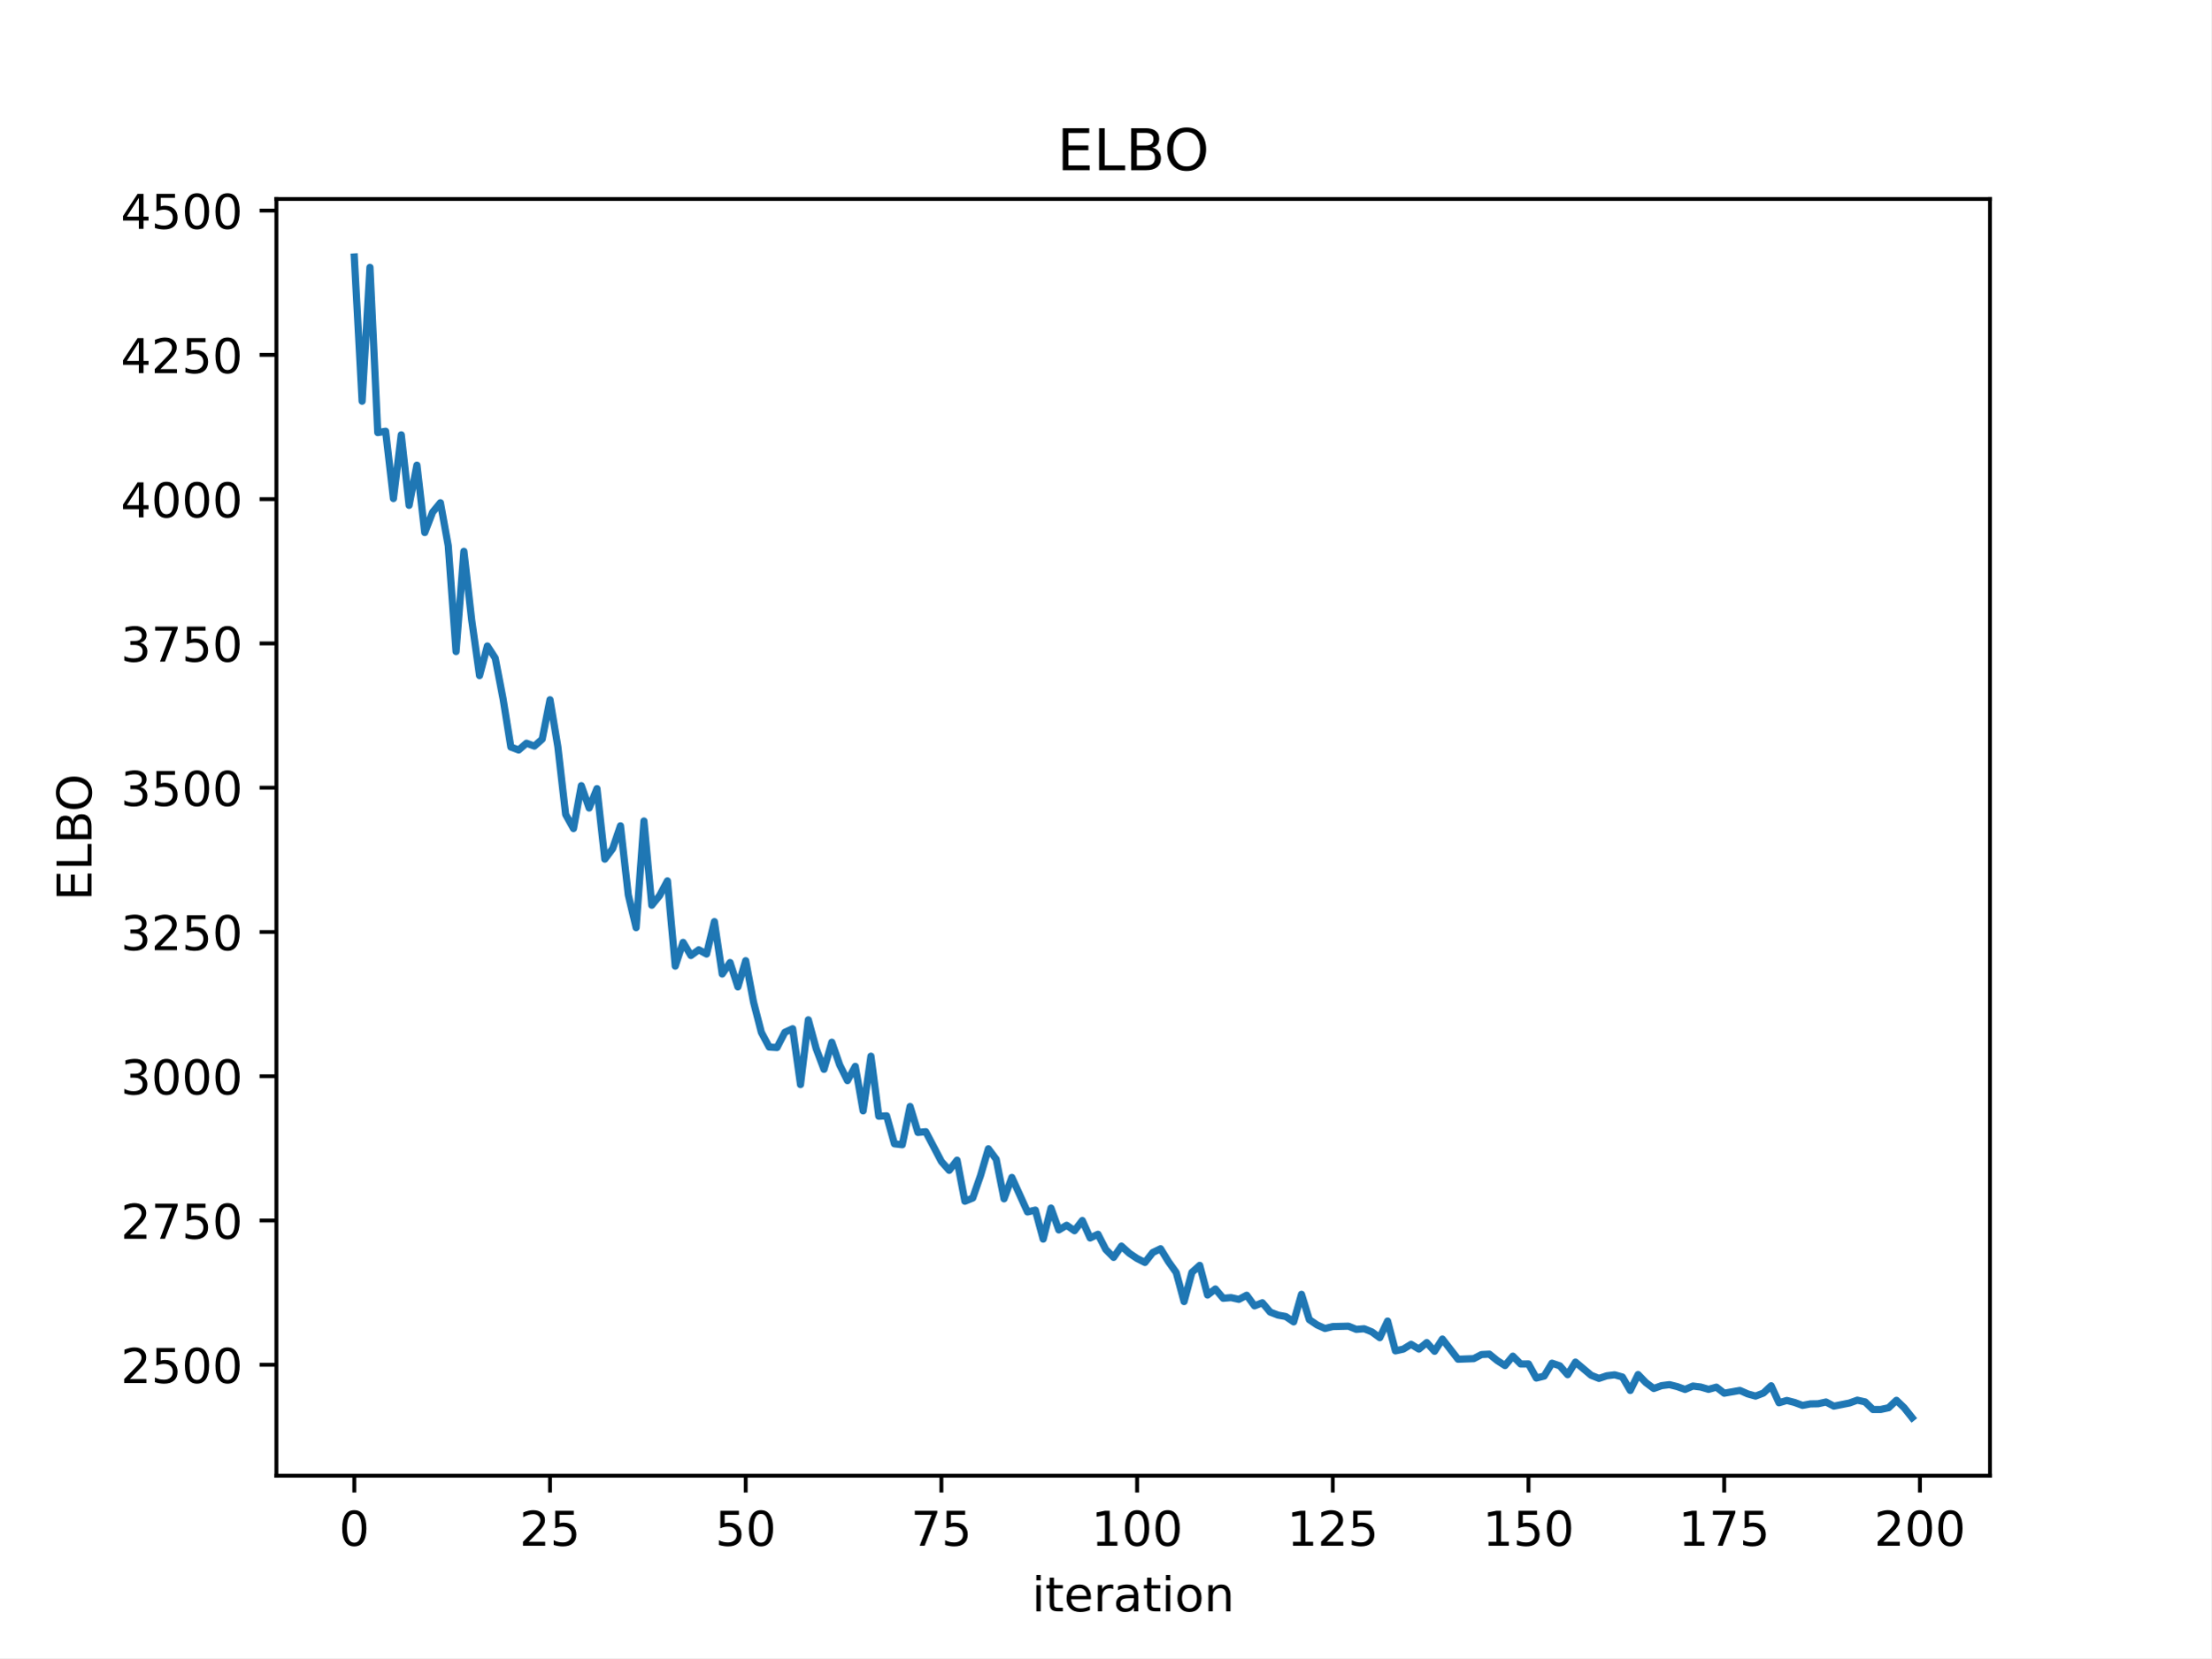
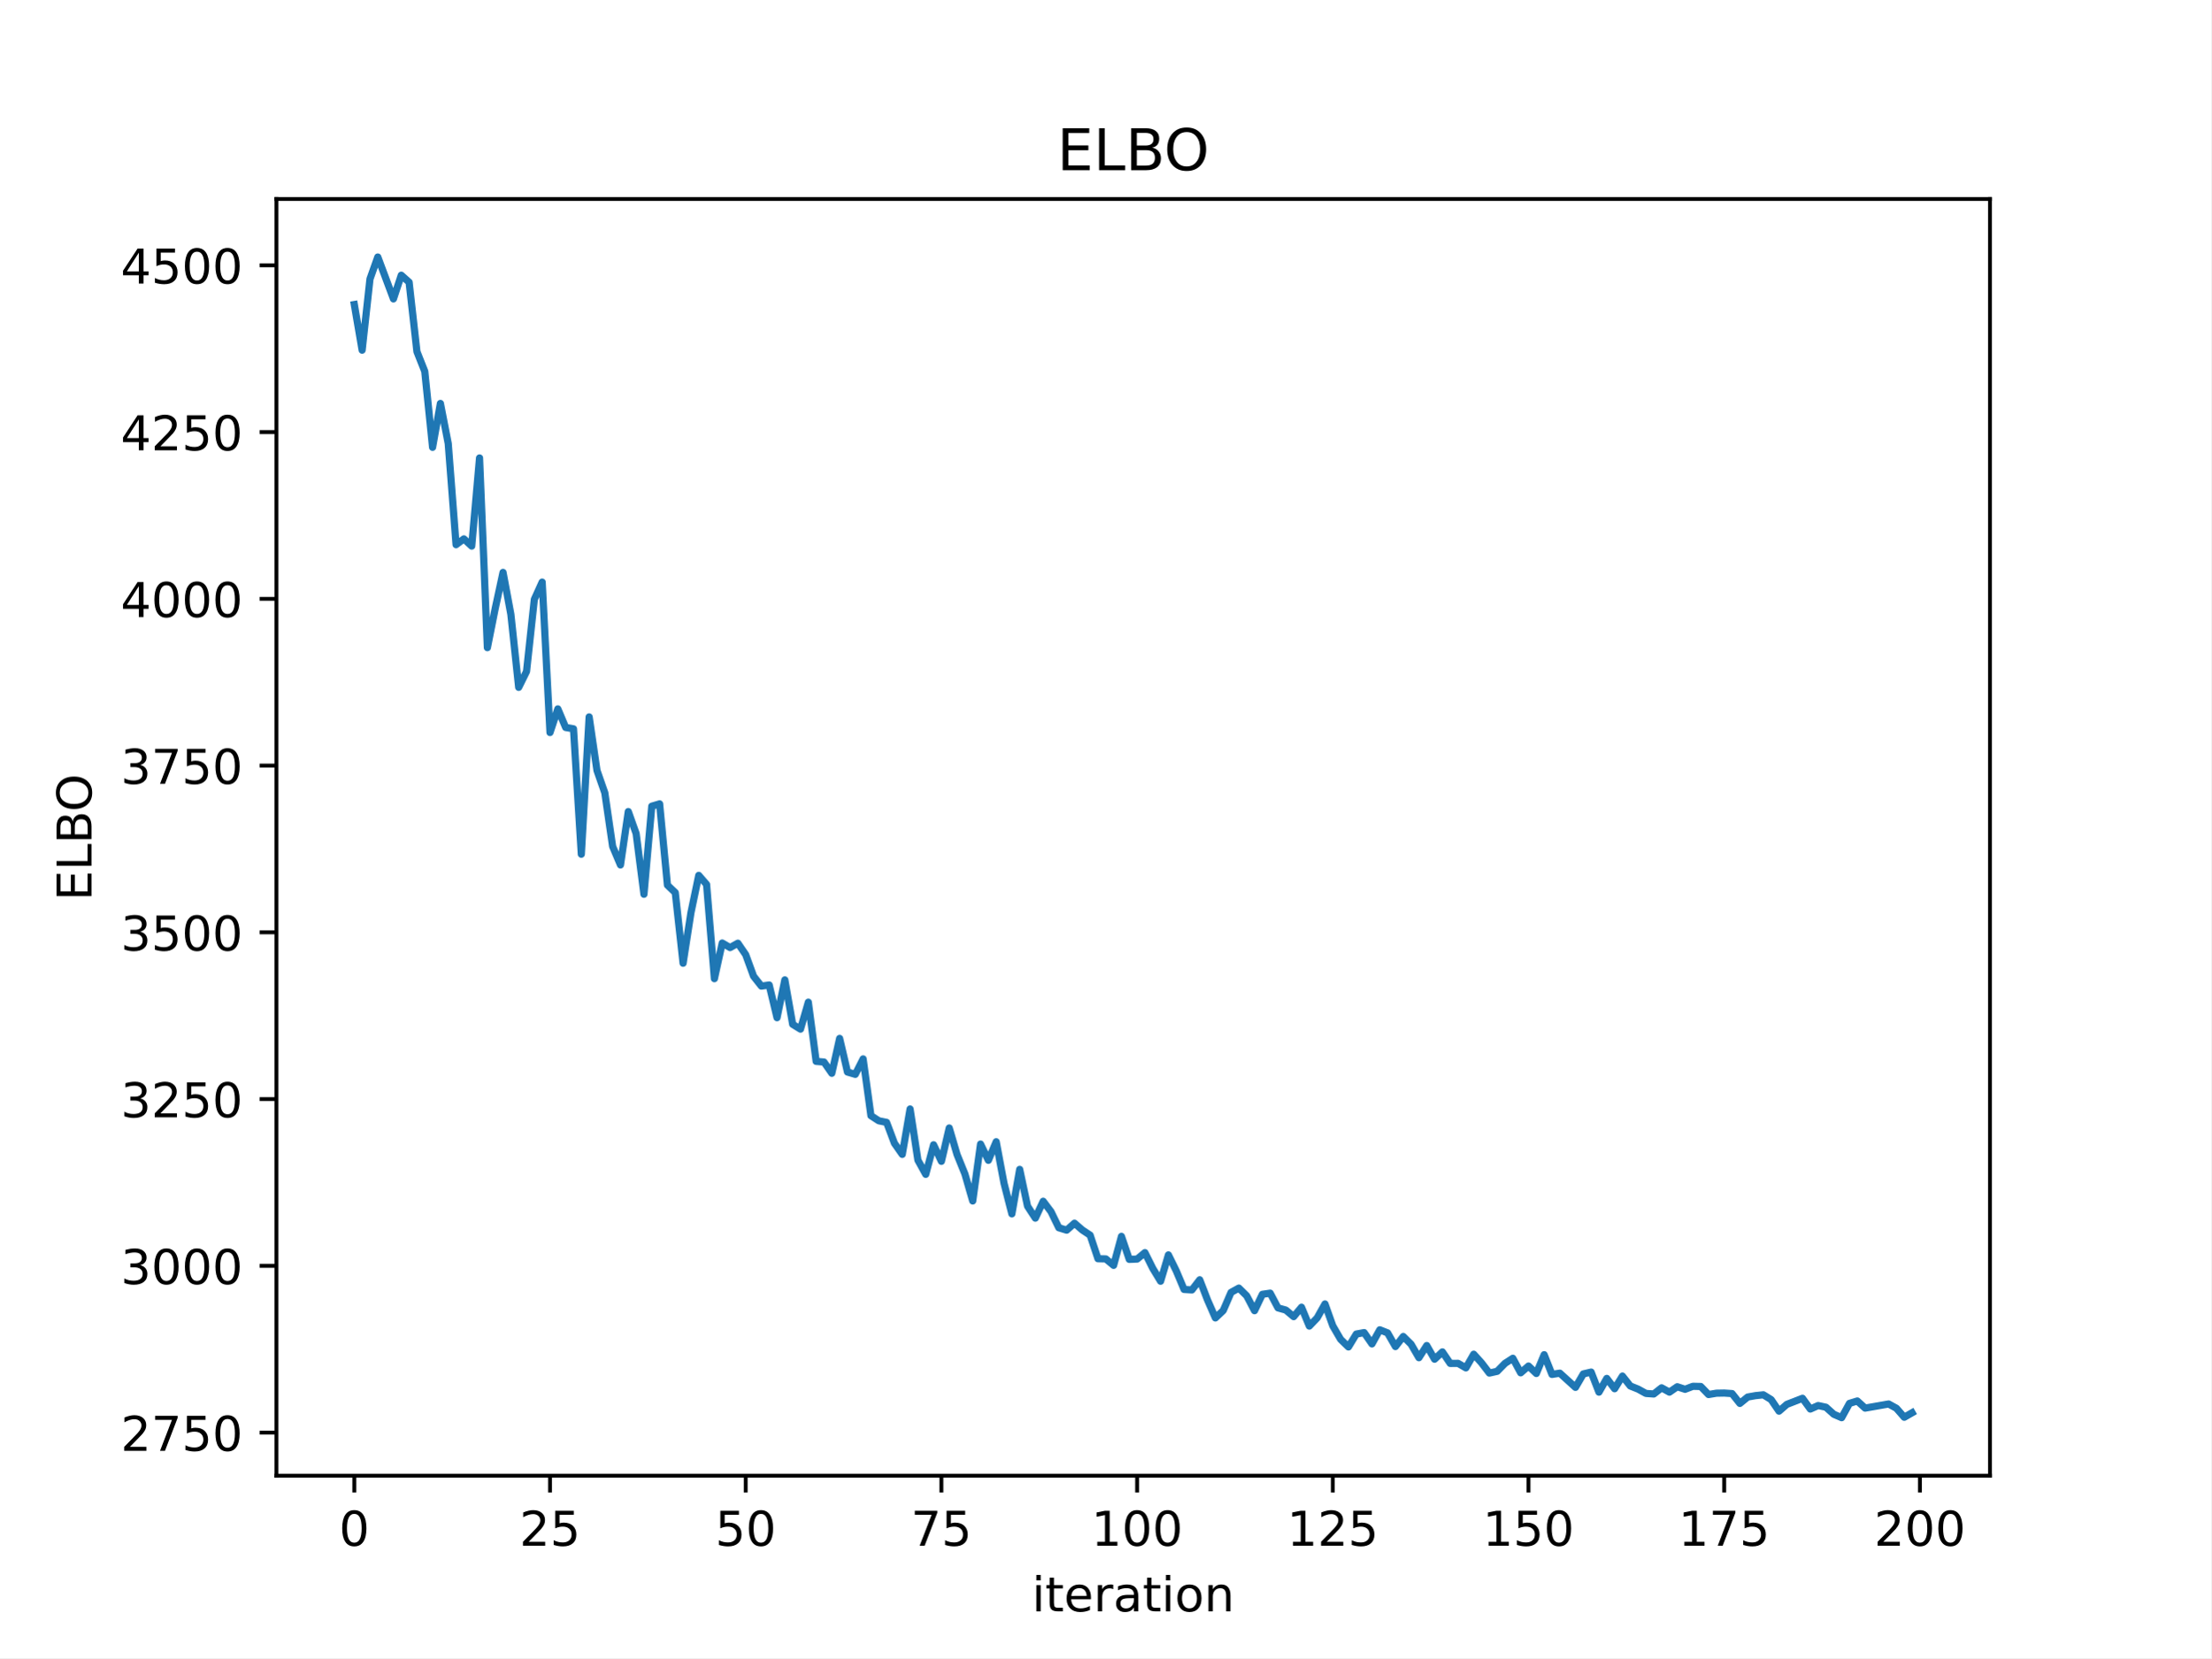
<svg xmlns="http://www.w3.org/2000/svg" xmlns:xlink="http://www.w3.org/1999/xlink" width="460.8pt" height="345.6pt" viewBox="0 0 460.8 345.6" version="1.1">
  <defs>
    <style type="text/css">*{stroke-linejoin: round; stroke-linecap: butt}</style>
  </defs>
  <g id="figure_1">
    <g id="patch_1">
      <path d="M 0 345.6  L 460.8 345.6  L 460.8 0  L 0 0  z " style="fill: #ffffff" />
    </g>
    <g id="axes_1">
      <g id="patch_2">
        <path d="M 57.6 307.584  L 414.72 307.584  L 414.72 41.472  L 57.6 41.472  z " style="fill: #ffffff" />
      </g>
      <g id="matplotlib.axis_1">
        <g id="xtick_1">
          <g id="line2d_1">
            <defs>
-               <path id="m149291e9aa" d="M 0 0  L 0 3.5  " style="stroke: #000000; stroke-width: 0.8" />
+               <path id="mdac6c16ebd" d="M 0 0  L 0 3.5  " style="stroke: #000000; stroke-width: 0.8" />
            </defs>
            <g>
-               <use xlink:href="#m149291e9aa" x="73.833" y="307.584" style="stroke: #000000; stroke-width: 0.8" />
+               <use xlink:href="#mdac6c16ebd" x="73.833" y="307.584" style="stroke: #000000; stroke-width: 0.8" />
            </g>
          </g>
          <g id="text_1">
            <g transform="translate(70.65148 322.1824) scale(0.1 -0.1)">
              <defs>
                <path id="DejaVuSans-30" d="M 2034 4250  Q 1547 4250 1301 3770  Q 1056 3291 1056 2328  Q 1056 1369 1301 889  Q 1547 409 2034 409  Q 2525 409 2770 889  Q 3016 1369 3016 2328  Q 3016 3291 2770 3770  Q 2525 4250 2034 4250  z M 2034 4750  Q 2819 4750 3233 4129  Q 3647 3509 3647 2328  Q 3647 1150 3233 529  Q 2819 -91 2034 -91  Q 1250 -91 836 529  Q 422 1150 422 2328  Q 422 3509 836 4129  Q 1250 4750 2034 4750  z " transform="scale(0.015625)" />
              </defs>
              <use xlink:href="#DejaVuSans-30" />
            </g>
          </g>
        </g>
        <g id="xtick_2">
          <g id="line2d_2">
            <g>
-               <use xlink:href="#m149291e9aa" x="114.618" y="307.584" style="stroke: #000000; stroke-width: 0.8" />
+               <use xlink:href="#mdac6c16ebd" x="114.618" y="307.584" style="stroke: #000000; stroke-width: 0.8" />
            </g>
          </g>
          <g id="text_2">
            <g transform="translate(108.256 322.1824) scale(0.1 -0.1)">
              <defs>
                <path id="DejaVuSans-32" d="M 1228 531  L 3431 531  L 3431 0  L 469 0  L 469 531  Q 828 903 1448 1529  Q 2069 2156 2228 2338  Q 2531 2678 2651 2914  Q 2772 3150 2772 3378  Q 2772 3750 2511 3984  Q 2250 4219 1831 4219  Q 1534 4219 1204 4116  Q 875 4013 500 3803  L 500 4441  Q 881 4594 1212 4672  Q 1544 4750 1819 4750  Q 2544 4750 2975 4387  Q 3406 4025 3406 3419  Q 3406 3131 3298 2873  Q 3191 2616 2906 2266  Q 2828 2175 2409 1742  Q 1991 1309 1228 531  z " transform="scale(0.015625)" />
                <path id="DejaVuSans-35" d="M 691 4666  L 3169 4666  L 3169 4134  L 1269 4134  L 1269 2991  Q 1406 3038 1543 3061  Q 1681 3084 1819 3084  Q 2600 3084 3056 2656  Q 3513 2228 3513 1497  Q 3513 744 3044 326  Q 2575 -91 1722 -91  Q 1428 -91 1123 -41  Q 819 9 494 109  L 494 744  Q 775 591 1075 516  Q 1375 441 1709 441  Q 2250 441 2565 725  Q 2881 1009 2881 1497  Q 2881 1984 2565 2268  Q 2250 2553 1709 2553  Q 1456 2553 1204 2497  Q 953 2441 691 2322  L 691 4666  z " transform="scale(0.015625)" />
              </defs>
              <use xlink:href="#DejaVuSans-32" />
              <use xlink:href="#DejaVuSans-35" transform="translate(63.62305 0)" />
            </g>
          </g>
        </g>
        <g id="xtick_3">
          <g id="line2d_3">
            <g>
-               <use xlink:href="#m149291e9aa" x="155.404" y="307.584" style="stroke: #000000; stroke-width: 0.8" />
+               <use xlink:href="#mdac6c16ebd" x="155.404" y="307.584" style="stroke: #000000; stroke-width: 0.8" />
            </g>
          </g>
          <g id="text_3">
            <g transform="translate(149.0417 322.1824) scale(0.1 -0.1)">
              <use xlink:href="#DejaVuSans-35" />
              <use xlink:href="#DejaVuSans-30" transform="translate(63.62305 0)" />
            </g>
          </g>
        </g>
        <g id="xtick_4">
          <g id="line2d_4">
            <g>
-               <use xlink:href="#m149291e9aa" x="196.19" y="307.584" style="stroke: #000000; stroke-width: 0.8" />
+               <use xlink:href="#mdac6c16ebd" x="196.19" y="307.584" style="stroke: #000000; stroke-width: 0.8" />
            </g>
          </g>
          <g id="text_4">
            <g transform="translate(189.8275 322.1824) scale(0.1 -0.1)">
              <defs>
                <path id="DejaVuSans-37" d="M 525 4666  L 3525 4666  L 3525 4397  L 1831 0  L 1172 0  L 2766 4134  L 525 4134  L 525 4666  z " transform="scale(0.015625)" />
              </defs>
              <use xlink:href="#DejaVuSans-37" />
              <use xlink:href="#DejaVuSans-35" transform="translate(63.62305 0)" />
            </g>
          </g>
        </g>
        <g id="xtick_5">
          <g id="line2d_5">
            <g>
-               <use xlink:href="#m149291e9aa" x="236.976" y="307.584" style="stroke: #000000; stroke-width: 0.8" />
+               <use xlink:href="#mdac6c16ebd" x="236.976" y="307.584" style="stroke: #000000; stroke-width: 0.8" />
            </g>
          </g>
          <g id="text_5">
            <g transform="translate(227.432 322.1824) scale(0.1 -0.1)">
              <defs>
                <path id="DejaVuSans-31" d="M 794 531  L 1825 531  L 1825 4091  L 703 3866  L 703 4441  L 1819 4666  L 2450 4666  L 2450 531  L 3481 531  L 3481 0  L 794 0  L 794 531  z " transform="scale(0.015625)" />
              </defs>
              <use xlink:href="#DejaVuSans-31" />
              <use xlink:href="#DejaVuSans-30" transform="translate(63.62305 0)" />
              <use xlink:href="#DejaVuSans-30" transform="translate(127.2461 0)" />
            </g>
          </g>
        </g>
        <g id="xtick_6">
          <g id="line2d_6">
            <g>
-               <use xlink:href="#m149291e9aa" x="277.761" y="307.584" style="stroke: #000000; stroke-width: 0.8" />
+               <use xlink:href="#mdac6c16ebd" x="277.761" y="307.584" style="stroke: #000000; stroke-width: 0.8" />
            </g>
          </g>
          <g id="text_6">
            <g transform="translate(268.2177 322.1824) scale(0.1 -0.1)">
              <use xlink:href="#DejaVuSans-31" />
              <use xlink:href="#DejaVuSans-32" transform="translate(63.62305 0)" />
              <use xlink:href="#DejaVuSans-35" transform="translate(127.2461 0)" />
            </g>
          </g>
        </g>
        <g id="xtick_7">
          <g id="line2d_7">
            <g>
-               <use xlink:href="#m149291e9aa" x="318.547" y="307.584" style="stroke: #000000; stroke-width: 0.8" />
+               <use xlink:href="#mdac6c16ebd" x="318.547" y="307.584" style="stroke: #000000; stroke-width: 0.8" />
            </g>
          </g>
          <g id="text_7">
            <g transform="translate(309.0035 322.1824) scale(0.1 -0.1)">
              <use xlink:href="#DejaVuSans-31" />
              <use xlink:href="#DejaVuSans-35" transform="translate(63.62305 0)" />
              <use xlink:href="#DejaVuSans-30" transform="translate(127.2461 0)" />
            </g>
          </g>
        </g>
        <g id="xtick_8">
          <g id="line2d_8">
            <g>
-               <use xlink:href="#m149291e9aa" x="359.333" y="307.584" style="stroke: #000000; stroke-width: 0.8" />
+               <use xlink:href="#mdac6c16ebd" x="359.333" y="307.584" style="stroke: #000000; stroke-width: 0.8" />
            </g>
          </g>
          <g id="text_8">
            <g transform="translate(349.7892 322.1824) scale(0.1 -0.1)">
              <use xlink:href="#DejaVuSans-31" />
              <use xlink:href="#DejaVuSans-37" transform="translate(63.62305 0)" />
              <use xlink:href="#DejaVuSans-35" transform="translate(127.2461 0)" />
            </g>
          </g>
        </g>
        <g id="xtick_9">
          <g id="line2d_9">
            <g>
-               <use xlink:href="#m149291e9aa" x="400.119" y="307.584" style="stroke: #000000; stroke-width: 0.8" />
+               <use xlink:href="#mdac6c16ebd" x="400.119" y="307.584" style="stroke: #000000; stroke-width: 0.8" />
            </g>
          </g>
          <g id="text_9">
            <g transform="translate(390.575 322.1824) scale(0.1 -0.1)">
              <use xlink:href="#DejaVuSans-32" />
              <use xlink:href="#DejaVuSans-30" transform="translate(63.62305 0)" />
              <use xlink:href="#DejaVuSans-30" transform="translate(127.2461 0)" />
            </g>
          </g>
        </g>
        <g id="text_10">
          <g transform="translate(215.0373 335.8606) scale(0.1 -0.1)">
            <defs>
              <path id="DejaVuSans-69" d="M 603 3500  L 1178 3500  L 1178 0  L 603 0  L 603 3500  z M 603 4863  L 1178 4863  L 1178 4134  L 603 4134  L 603 4863  z " transform="scale(0.015625)" />
              <path id="DejaVuSans-74" d="M 1172 4494  L 1172 3500  L 2356 3500  L 2356 3053  L 1172 3053  L 1172 1153  Q 1172 725 1289 603  Q 1406 481 1766 481  L 2356 481  L 2356 0  L 1766 0  Q 1100 0 847 248  Q 594 497 594 1153  L 594 3053  L 172 3053  L 172 3500  L 594 3500  L 594 4494  L 1172 4494  z " transform="scale(0.015625)" />
              <path id="DejaVuSans-65" d="M 3597 1894  L 3597 1613  L 953 1613  Q 991 1019 1311 708  Q 1631 397 2203 397  Q 2534 397 2845 478  Q 3156 559 3463 722  L 3463 178  Q 3153 47 2828 -22  Q 2503 -91 2169 -91  Q 1331 -91 842 396  Q 353 884 353 1716  Q 353 2575 817 3079  Q 1281 3584 2069 3584  Q 2775 3584 3186 3129  Q 3597 2675 3597 1894  z M 3022 2063  Q 3016 2534 2758 2815  Q 2500 3097 2075 3097  Q 1594 3097 1305 2825  Q 1016 2553 972 2059  L 3022 2063  z " transform="scale(0.015625)" />
              <path id="DejaVuSans-72" d="M 2631 2963  Q 2534 3019 2420 3045  Q 2306 3072 2169 3072  Q 1681 3072 1420 2755  Q 1159 2438 1159 1844  L 1159 0  L 581 0  L 581 3500  L 1159 3500  L 1159 2956  Q 1341 3275 1631 3429  Q 1922 3584 2338 3584  Q 2397 3584 2469 3576  Q 2541 3569 2628 3553  L 2631 2963  z " transform="scale(0.015625)" />
              <path id="DejaVuSans-61" d="M 2194 1759  Q 1497 1759 1228 1600  Q 959 1441 959 1056  Q 959 750 1161 570  Q 1363 391 1709 391  Q 2188 391 2477 730  Q 2766 1069 2766 1631  L 2766 1759  L 2194 1759  z M 3341 1997  L 3341 0  L 2766 0  L 2766 531  Q 2569 213 2275 61  Q 1981 -91 1556 -91  Q 1019 -91 701 211  Q 384 513 384 1019  Q 384 1609 779 1909  Q 1175 2209 1959 2209  L 2766 2209  L 2766 2266  Q 2766 2663 2505 2880  Q 2244 3097 1772 3097  Q 1472 3097 1187 3025  Q 903 2953 641 2809  L 641 3341  Q 956 3463 1253 3523  Q 1550 3584 1831 3584  Q 2591 3584 2966 3190  Q 3341 2797 3341 1997  z " transform="scale(0.015625)" />
              <path id="DejaVuSans-6f" d="M 1959 3097  Q 1497 3097 1228 2736  Q 959 2375 959 1747  Q 959 1119 1226 758  Q 1494 397 1959 397  Q 2419 397 2687 759  Q 2956 1122 2956 1747  Q 2956 2369 2687 2733  Q 2419 3097 1959 3097  z M 1959 3584  Q 2709 3584 3137 3096  Q 3566 2609 3566 1747  Q 3566 888 3137 398  Q 2709 -91 1959 -91  Q 1206 -91 779 398  Q 353 888 353 1747  Q 353 2609 779 3096  Q 1206 3584 1959 3584  z " transform="scale(0.015625)" />
              <path id="DejaVuSans-6e" d="M 3513 2113  L 3513 0  L 2938 0  L 2938 2094  Q 2938 2591 2744 2837  Q 2550 3084 2163 3084  Q 1697 3084 1428 2787  Q 1159 2491 1159 1978  L 1159 0  L 581 0  L 581 3500  L 1159 3500  L 1159 2956  Q 1366 3272 1645 3428  Q 1925 3584 2291 3584  Q 2894 3584 3203 3211  Q 3513 2838 3513 2113  z " transform="scale(0.015625)" />
            </defs>
            <use xlink:href="#DejaVuSans-69" />
            <use xlink:href="#DejaVuSans-74" transform="translate(27.7832 0)" />
            <use xlink:href="#DejaVuSans-65" transform="translate(66.99219 0)" />
            <use xlink:href="#DejaVuSans-72" transform="translate(128.5156 0)" />
            <use xlink:href="#DejaVuSans-61" transform="translate(169.6289 0)" />
            <use xlink:href="#DejaVuSans-74" transform="translate(230.9082 0)" />
            <use xlink:href="#DejaVuSans-69" transform="translate(270.1172 0)" />
            <use xlink:href="#DejaVuSans-6f" transform="translate(297.9004 0)" />
            <use xlink:href="#DejaVuSans-6e" transform="translate(359.082 0)" />
          </g>
        </g>
      </g>
      <g id="matplotlib.axis_2">
        <g id="ytick_1">
          <g id="line2d_10">
            <defs>
-               <path id="m10c2a43384" d="M 0 0  L -3.5 0  " style="stroke: #000000; stroke-width: 0.8" />
+               <path id="m3a94935a4a" d="M 0 0  L -3.5 0  " style="stroke: #000000; stroke-width: 0.8" />
            </defs>
            <g>
-               <use xlink:href="#m10c2a43384" x="57.6" y="284.465" style="stroke: #000000; stroke-width: 0.8" />
+               <use xlink:href="#m3a94935a4a" x="57.6" y="298.6" style="stroke: #000000; stroke-width: 0.8" />
            </g>
          </g>
          <g id="text_11">
-             <g transform="translate(25.15 288.2647) scale(0.1 -0.1)">
+             <g transform="translate(25.15 302.3995) scale(0.1 -0.1)">
              <use xlink:href="#DejaVuSans-32" />
-               <use xlink:href="#DejaVuSans-35" transform="translate(63.62305 0)" />
-               <use xlink:href="#DejaVuSans-30" transform="translate(127.2461 0)" />
+               <use xlink:href="#DejaVuSans-37" transform="translate(63.62305 0)" />
+               <use xlink:href="#DejaVuSans-35" transform="translate(127.2461 0)" />
              <use xlink:href="#DejaVuSans-30" transform="translate(190.8691 0)" />
            </g>
          </g>
        </g>
        <g id="ytick_2">
          <g id="line2d_11">
            <g>
-               <use xlink:href="#m10c2a43384" x="57.6" y="254.393" style="stroke: #000000; stroke-width: 0.8" />
+               <use xlink:href="#m3a94935a4a" x="57.6" y="263.843" style="stroke: #000000; stroke-width: 0.8" />
            </g>
          </g>
          <g id="text_12">
-             <g transform="translate(25.15 258.1927) scale(0.1 -0.1)">
-               <use xlink:href="#DejaVuSans-32" />
-               <use xlink:href="#DejaVuSans-37" transform="translate(63.62305 0)" />
-               <use xlink:href="#DejaVuSans-35" transform="translate(127.2461 0)" />
+             <g transform="translate(25.15 267.6418) scale(0.1 -0.1)">
+               <defs>
+                 <path id="DejaVuSans-33" d="M 2597 2516  Q 3050 2419 3304 2112  Q 3559 1806 3559 1356  Q 3559 666 3084 287  Q 2609 -91 1734 -91  Q 1441 -91 1130 -33  Q 819 25 488 141  L 488 750  Q 750 597 1062 519  Q 1375 441 1716 441  Q 2309 441 2620 675  Q 2931 909 2931 1356  Q 2931 1769 2642 2001  Q 2353 2234 1838 2234  L 1294 2234  L 1294 2753  L 1863 2753  Q 2328 2753 2575 2939  Q 2822 3125 2822 3475  Q 2822 3834 2567 4026  Q 2313 4219 1838 4219  Q 1578 4219 1281 4162  Q 984 4106 628 3988  L 628 4550  Q 988 4650 1302 4700  Q 1616 4750 1894 4750  Q 2613 4750 3031 4423  Q 3450 4097 3450 3541  Q 3450 3153 3228 2886  Q 3006 2619 2597 2516  z " transform="scale(0.015625)" />
+               </defs>
+               <use xlink:href="#DejaVuSans-33" />
+               <use xlink:href="#DejaVuSans-30" transform="translate(63.62305 0)" />
+               <use xlink:href="#DejaVuSans-30" transform="translate(127.2461 0)" />
              <use xlink:href="#DejaVuSans-30" transform="translate(190.8691 0)" />
            </g>
          </g>
        </g>
        <g id="ytick_3">
          <g id="line2d_12">
            <g>
-               <use xlink:href="#m10c2a43384" x="57.6" y="224.322" style="stroke: #000000; stroke-width: 0.8" />
+               <use xlink:href="#m3a94935a4a" x="57.6" y="229.085" style="stroke: #000000; stroke-width: 0.8" />
            </g>
          </g>
          <g id="text_13">
-             <g transform="translate(25.15 228.1207) scale(0.1 -0.1)">
-               <defs>
-                 <path id="DejaVuSans-33" d="M 2597 2516  Q 3050 2419 3304 2112  Q 3559 1806 3559 1356  Q 3559 666 3084 287  Q 2609 -91 1734 -91  Q 1441 -91 1130 -33  Q 819 25 488 141  L 488 750  Q 750 597 1062 519  Q 1375 441 1716 441  Q 2309 441 2620 675  Q 2931 909 2931 1356  Q 2931 1769 2642 2001  Q 2353 2234 1838 2234  L 1294 2234  L 1294 2753  L 1863 2753  Q 2328 2753 2575 2939  Q 2822 3125 2822 3475  Q 2822 3834 2567 4026  Q 2313 4219 1838 4219  Q 1578 4219 1281 4162  Q 984 4106 628 3988  L 628 4550  Q 988 4650 1302 4700  Q 1616 4750 1894 4750  Q 2613 4750 3031 4423  Q 3450 4097 3450 3541  Q 3450 3153 3228 2886  Q 3006 2619 2597 2516  z " transform="scale(0.015625)" />
-               </defs>
+             <g transform="translate(25.15 232.8841) scale(0.1 -0.1)">
              <use xlink:href="#DejaVuSans-33" />
-               <use xlink:href="#DejaVuSans-30" transform="translate(63.62305 0)" />
-               <use xlink:href="#DejaVuSans-30" transform="translate(127.2461 0)" />
+               <use xlink:href="#DejaVuSans-32" transform="translate(63.62305 0)" />
+               <use xlink:href="#DejaVuSans-35" transform="translate(127.2461 0)" />
              <use xlink:href="#DejaVuSans-30" transform="translate(190.8691 0)" />
            </g>
          </g>
        </g>
        <g id="ytick_4">
          <g id="line2d_13">
            <g>
-               <use xlink:href="#m10c2a43384" x="57.6" y="194.25" style="stroke: #000000; stroke-width: 0.8" />
+               <use xlink:href="#m3a94935a4a" x="57.6" y="194.327" style="stroke: #000000; stroke-width: 0.8" />
            </g>
          </g>
          <g id="text_14">
-             <g transform="translate(25.15 198.0488) scale(0.1 -0.1)">
+             <g transform="translate(25.15 198.1264) scale(0.1 -0.1)">
              <use xlink:href="#DejaVuSans-33" />
-               <use xlink:href="#DejaVuSans-32" transform="translate(63.62305 0)" />
-               <use xlink:href="#DejaVuSans-35" transform="translate(127.2461 0)" />
+               <use xlink:href="#DejaVuSans-35" transform="translate(63.62305 0)" />
+               <use xlink:href="#DejaVuSans-30" transform="translate(127.2461 0)" />
              <use xlink:href="#DejaVuSans-30" transform="translate(190.8691 0)" />
            </g>
          </g>
        </g>
        <g id="ytick_5">
          <g id="line2d_14">
            <g>
-               <use xlink:href="#m10c2a43384" x="57.6" y="164.178" style="stroke: #000000; stroke-width: 0.8" />
+               <use xlink:href="#m3a94935a4a" x="57.6" y="159.569" style="stroke: #000000; stroke-width: 0.8" />
            </g>
          </g>
          <g id="text_15">
-             <g transform="translate(25.15 167.9768) scale(0.1 -0.1)">
+             <g transform="translate(25.15 163.3687) scale(0.1 -0.1)">
              <use xlink:href="#DejaVuSans-33" />
-               <use xlink:href="#DejaVuSans-35" transform="translate(63.62305 0)" />
-               <use xlink:href="#DejaVuSans-30" transform="translate(127.2461 0)" />
+               <use xlink:href="#DejaVuSans-37" transform="translate(63.62305 0)" />
+               <use xlink:href="#DejaVuSans-35" transform="translate(127.2461 0)" />
              <use xlink:href="#DejaVuSans-30" transform="translate(190.8691 0)" />
            </g>
          </g>
        </g>
        <g id="ytick_6">
          <g id="line2d_15">
            <g>
-               <use xlink:href="#m10c2a43384" x="57.6" y="134.106" style="stroke: #000000; stroke-width: 0.8" />
+               <use xlink:href="#m3a94935a4a" x="57.6" y="124.812" style="stroke: #000000; stroke-width: 0.8" />
            </g>
          </g>
          <g id="text_16">
-             <g transform="translate(25.15 137.9048) scale(0.1 -0.1)">
-               <use xlink:href="#DejaVuSans-33" />
-               <use xlink:href="#DejaVuSans-37" transform="translate(63.62305 0)" />
-               <use xlink:href="#DejaVuSans-35" transform="translate(127.2461 0)" />
+             <g transform="translate(25.15 128.611) scale(0.1 -0.1)">
+               <defs>
+                 <path id="DejaVuSans-34" d="M 2419 4116  L 825 1625  L 2419 1625  L 2419 4116  z M 2253 4666  L 3047 4666  L 3047 1625  L 3713 1625  L 3713 1100  L 3047 1100  L 3047 0  L 2419 0  L 2419 1100  L 313 1100  L 313 1709  L 2253 4666  z " transform="scale(0.015625)" />
+               </defs>
+               <use xlink:href="#DejaVuSans-34" />
+               <use xlink:href="#DejaVuSans-30" transform="translate(63.62305 0)" />
+               <use xlink:href="#DejaVuSans-30" transform="translate(127.2461 0)" />
              <use xlink:href="#DejaVuSans-30" transform="translate(190.8691 0)" />
            </g>
          </g>
        </g>
        <g id="ytick_7">
          <g id="line2d_16">
            <g>
-               <use xlink:href="#m10c2a43384" x="57.6" y="104.034" style="stroke: #000000; stroke-width: 0.8" />
+               <use xlink:href="#m3a94935a4a" x="57.6" y="90.054" style="stroke: #000000; stroke-width: 0.8" />
            </g>
          </g>
          <g id="text_17">
-             <g transform="translate(25.15 107.8329) scale(0.1 -0.1)">
-               <defs>
-                 <path id="DejaVuSans-34" d="M 2419 4116  L 825 1625  L 2419 1625  L 2419 4116  z M 2253 4666  L 3047 4666  L 3047 1625  L 3713 1625  L 3713 1100  L 3047 1100  L 3047 0  L 2419 0  L 2419 1100  L 313 1100  L 313 1709  L 2253 4666  z " transform="scale(0.015625)" />
-               </defs>
+             <g transform="translate(25.15 93.8533) scale(0.1 -0.1)">
              <use xlink:href="#DejaVuSans-34" />
-               <use xlink:href="#DejaVuSans-30" transform="translate(63.62305 0)" />
-               <use xlink:href="#DejaVuSans-30" transform="translate(127.2461 0)" />
+               <use xlink:href="#DejaVuSans-32" transform="translate(63.62305 0)" />
+               <use xlink:href="#DejaVuSans-35" transform="translate(127.2461 0)" />
              <use xlink:href="#DejaVuSans-30" transform="translate(190.8691 0)" />
            </g>
          </g>
        </g>
        <g id="ytick_8">
          <g id="line2d_17">
            <g>
-               <use xlink:href="#m10c2a43384" x="57.6" y="73.962" style="stroke: #000000; stroke-width: 0.8" />
+               <use xlink:href="#m3a94935a4a" x="57.6" y="55.296" style="stroke: #000000; stroke-width: 0.8" />
            </g>
          </g>
          <g id="text_18">
-             <g transform="translate(25.15 77.76089) scale(0.1 -0.1)">
+             <g transform="translate(25.15 59.0956) scale(0.1 -0.1)">
              <use xlink:href="#DejaVuSans-34" />
-               <use xlink:href="#DejaVuSans-32" transform="translate(63.62305 0)" />
-               <use xlink:href="#DejaVuSans-35" transform="translate(127.2461 0)" />
-               <use xlink:href="#DejaVuSans-30" transform="translate(190.8691 0)" />
-             </g>
-           </g>
-         </g>
-         <g id="ytick_9">
-           <g id="line2d_18">
-             <g>
-               <use xlink:href="#m10c2a43384" x="57.6" y="43.89" style="stroke: #000000; stroke-width: 0.8" />
-             </g>
-           </g>
-           <g id="text_19">
-             <g transform="translate(25.15 47.68892) scale(0.1 -0.1)">
-               <use xlink:href="#DejaVuSans-34" />
-               <use xlink:href="#DejaVuSans-35" transform="translate(63.62305 0)" />
-               <use xlink:href="#DejaVuSans-30" transform="translate(127.2461 0)" />
-               <use xlink:href="#DejaVuSans-30" transform="translate(190.8691 0)" />
-             </g>
-           </g>
-         </g>
-         <g id="text_20">
+               <use xlink:href="#DejaVuSans-35" transform="translate(63.62305 0)" />
+               <use xlink:href="#DejaVuSans-30" transform="translate(127.2461 0)" />
+               <use xlink:href="#DejaVuSans-30" transform="translate(190.8691 0)" />
+             </g>
+           </g>
+         </g>
+         <g id="text_19">
          <g transform="translate(19.07031 187.7522) rotate(-90) scale(0.1 -0.1)">
            <defs>
              <path id="DejaVuSans-45" d="M 628 4666  L 3578 4666  L 3578 4134  L 1259 4134  L 1259 2753  L 3481 2753  L 3481 2222  L 1259 2222  L 1259 531  L 3634 531  L 3634 0  L 628 0  L 628 4666  z " transform="scale(0.015625)" />
              <path id="DejaVuSans-4c" d="M 628 4666  L 1259 4666  L 1259 531  L 3531 531  L 3531 0  L 628 0  L 628 4666  z " transform="scale(0.015625)" />
              <path id="DejaVuSans-42" d="M 1259 2228  L 1259 519  L 2272 519  Q 2781 519 3026 730  Q 3272 941 3272 1375  Q 3272 1813 3026 2020  Q 2781 2228 2272 2228  L 1259 2228  z M 1259 4147  L 1259 2741  L 2194 2741  Q 2656 2741 2882 2914  Q 3109 3088 3109 3444  Q 3109 3797 2882 3972  Q 2656 4147 2194 4147  L 1259 4147  z M 628 4666  L 2241 4666  Q 2963 4666 3353 4366  Q 3744 4066 3744 3513  Q 3744 3084 3544 2831  Q 3344 2578 2956 2516  Q 3422 2416 3680 2098  Q 3938 1781 3938 1306  Q 3938 681 3513 340  Q 3088 0 2303 0  L 628 0  L 628 4666  z " transform="scale(0.015625)" />
              <path id="DejaVuSans-4f" d="M 2522 4238  Q 1834 4238 1429 3725  Q 1025 3213 1025 2328  Q 1025 1447 1429 934  Q 1834 422 2522 422  Q 3209 422 3611 934  Q 4013 1447 4013 2328  Q 4013 3213 3611 3725  Q 3209 4238 2522 4238  z M 2522 4750  Q 3503 4750 4090 4092  Q 4678 3434 4678 2328  Q 4678 1225 4090 567  Q 3503 -91 2522 -91  Q 1538 -91 948 565  Q 359 1222 359 2328  Q 359 3434 948 4092  Q 1538 4750 2522 4750  z " transform="scale(0.015625)" />
            </defs>
            <use xlink:href="#DejaVuSans-45" />
            <use xlink:href="#DejaVuSans-4c" transform="translate(63.18359 0)" />
            <use xlink:href="#DejaVuSans-42" transform="translate(118.8965 0)" />
            <use xlink:href="#DejaVuSans-4f" transform="translate(185.75 0)" />
          </g>
        </g>
      </g>
-       <g id="line2d_19">
-         <path d="M 73.833 53.568  L 75.464 83.624  L 77.096 55.719  L 78.727 90.167  L 80.358 89.884  L 81.99 103.906  L 83.621 90.628  L 85.253 105.325  L 86.884 96.951  L 88.516 110.995  L 90.147 106.771  L 91.778 104.786  L 93.41 113.74  L 95.041 135.803  L 96.673 114.907  L 98.304 129.285  L 99.936 140.815  L 101.567 134.642  L 103.198 137.162  L 104.83 145.619  L 106.461 155.714  L 108.093 156.319  L 109.724 154.906  L 111.356 155.51  L 112.987 154.074  L 114.618 145.849  L 116.25 155.625  L 117.881 169.762  L 119.513 172.694  L 121.144 163.763  L 122.776 168.415  L 124.407 164.368  L 126.038 179.071  L 127.67 176.894  L 129.301 172.122  L 130.933 186.529  L 132.564 193.353  L 134.196 171.122  L 135.827 188.678  L 137.458 186.673  L 139.09 183.604  L 140.721 201.368  L 142.353 196.421  L 143.984 199.16  L 145.616 197.97  L 147.247 198.851  L 148.879 192.096  L 150.51 203.009  L 152.141 200.623  L 153.773 205.7  L 155.404 200.24  L 157.036 208.862  L 158.667 215.18  L 160.299 218.243  L 161.93 218.344  L 163.561 215.16  L 165.193 214.421  L 166.824 226.064  L 168.456 212.566  L 170.087 218.559  L 171.719 222.888  L 173.35 217.229  L 174.981 221.943  L 176.613 225.239  L 178.244 222.265  L 179.876 231.538  L 181.507 220.139  L 183.139 232.663  L 184.77 232.573  L 186.401 238.408  L 188.033 238.604  L 189.664 230.63  L 191.296 236.039  L 192.927 235.883  L 196.19 242.099  L 197.821 243.941  L 199.453 241.817  L 201.084 250.381  L 202.716 249.713  L 204.347 245.021  L 205.979 239.446  L 207.61 241.632  L 209.241 249.875  L 210.873 245.414  L 214.136 252.611  L 215.767 252.22  L 217.399 258.269  L 219.03 251.804  L 220.661 256.36  L 222.293 255.382  L 223.924 256.526  L 225.556 254.397  L 227.187 258.036  L 228.819 257.259  L 230.45 260.437  L 232.081 262.079  L 233.713 259.733  L 235.344 261.215  L 236.976 262.308  L 238.607 263.141  L 240.239 261.061  L 241.87 260.282  L 243.501 262.958  L 245.133 265.246  L 246.764 271.29  L 248.396 265.21  L 250.027 263.745  L 251.659 269.931  L 253.29 268.667  L 254.921 270.607  L 256.553 270.464  L 258.184 270.833  L 259.816 269.966  L 261.447 272.188  L 263.079 271.539  L 264.71 273.48  L 266.341 274.111  L 267.973 274.408  L 269.604 275.524  L 271.236 269.77  L 272.867 275.069  L 274.499 276.164  L 276.13 276.903  L 277.761 276.496  L 281.024 276.416  L 282.656 277.089  L 284.287 276.953  L 285.919 277.619  L 287.55 278.82  L 289.181 275.354  L 290.813 281.567  L 292.444 281.204  L 294.076 280.202  L 295.707 281.195  L 297.339 279.841  L 298.97 281.654  L 300.601 279.106  L 303.864 283.307  L 307.127 283.186  L 308.759 282.331  L 310.39 282.248  L 312.021 283.582  L 313.653 284.628  L 315.284 282.664  L 316.916 284.299  L 318.547 284.286  L 320.179 287.232  L 321.81 286.82  L 323.441 284.129  L 325.073 284.689  L 326.704 286.532  L 328.336 283.906  L 331.599 286.65  L 333.23 287.307  L 334.862 286.758  L 336.493 286.556  L 338.124 287.018  L 339.756 289.82  L 341.387 286.502  L 343.019 288.191  L 344.65 289.408  L 346.282 288.815  L 347.913 288.605  L 349.544 289.016  L 351.176 289.607  L 352.807 288.897  L 354.439 289.101  L 356.07 289.587  L 357.702 289.125  L 359.333 290.39  L 362.596 289.809  L 364.227 290.53  L 365.859 290.992  L 367.49 290.366  L 369.122 288.84  L 370.753 292.386  L 372.384 291.898  L 374.016 292.325  L 375.647 292.933  L 377.279 292.617  L 378.91 292.589  L 380.542 292.223  L 382.173 293.087  L 385.436 292.432  L 387.067 291.839  L 388.699 292.201  L 390.33 293.787  L 391.962 293.777  L 393.593 293.422  L 395.224 291.869  L 396.856 293.438  L 398.487 295.488  L 398.487 295.488  " clip-path="url(#pbebab01e80)" style="fill: none; stroke: #1f77b4; stroke-width: 1.5; stroke-linecap: square" />
+       <g id="line2d_18">
+         <path d="M 73.833 63.474  L 75.464 72.98  L 77.096 58.16  L 78.727 53.568  L 81.99 62.292  L 83.621 57.359  L 85.253 58.819  L 86.884 73.283  L 88.516 77.405  L 90.147 93.232  L 91.778 84.087  L 93.41 92.458  L 95.041 113.521  L 96.673 112.319  L 98.304 113.82  L 99.936 95.449  L 101.567 134.993  L 103.198 126.834  L 104.83 119.305  L 106.461 128.042  L 108.093 143.265  L 109.724 139.955  L 111.356 124.92  L 112.987 121.322  L 114.618 152.682  L 116.25 147.756  L 117.881 151.627  L 119.513 151.904  L 121.144 178.046  L 122.776 149.428  L 124.407 160.585  L 126.038 165.246  L 127.67 176.421  L 129.301 180.28  L 130.933 169.152  L 132.564 173.728  L 134.196 186.393  L 135.827 168.035  L 137.458 167.549  L 139.09 184.487  L 140.721 186.044  L 142.353 200.769  L 143.984 190.263  L 145.616 182.456  L 147.247 184.341  L 148.879 203.989  L 150.51 196.556  L 152.141 197.506  L 153.773 196.597  L 155.404 198.984  L 157.036 203.466  L 158.667 205.536  L 160.299 205.306  L 161.93 212.121  L 163.561 204.241  L 165.193 213.501  L 166.824 214.504  L 168.456 208.886  L 170.087 221.227  L 171.719 221.363  L 173.35 223.704  L 174.981 216.441  L 176.613 223.445  L 178.244 223.925  L 179.876 220.708  L 181.507 232.548  L 183.139 233.607  L 184.77 233.941  L 186.401 238.288  L 188.033 240.613  L 189.664 231.148  L 191.296 241.818  L 192.927 244.771  L 194.559 238.612  L 196.19 242.06  L 197.821 235.108  L 199.453 240.653  L 201.084 244.68  L 202.716 250.321  L 204.347 238.462  L 205.979 241.85  L 207.61 237.979  L 209.241 246.642  L 210.873 253.012  L 212.504 243.736  L 214.136 251.399  L 215.767 253.899  L 217.399 250.382  L 219.03 252.545  L 220.661 255.908  L 222.293 256.409  L 223.924 254.955  L 225.556 256.373  L 227.187 257.453  L 228.819 262.363  L 230.45 262.397  L 232.081 263.74  L 233.713 257.701  L 235.344 262.495  L 236.976 262.434  L 238.607 261.088  L 240.239 264.362  L 241.87 267.052  L 243.501 261.563  L 245.133 264.881  L 246.764 268.763  L 248.396 268.867  L 250.027 266.749  L 251.659 270.975  L 253.29 274.699  L 254.921 273.16  L 256.553 269.379  L 258.184 268.481  L 259.816 270.087  L 261.447 273.19  L 263.079 269.778  L 264.71 269.533  L 266.341 272.607  L 267.973 273.062  L 269.604 274.432  L 271.236 272.467  L 272.867 276.4  L 274.499 274.693  L 276.13 271.787  L 277.761 276.355  L 279.393 279.164  L 281.024 280.748  L 282.656 278.063  L 284.287 277.755  L 285.919 280.115  L 287.55 277.173  L 289.181 277.819  L 290.813 280.67  L 292.444 278.568  L 294.076 280.182  L 295.707 282.99  L 297.339 280.454  L 298.97 283.307  L 300.601 281.779  L 302.233 284.182  L 303.864 284.164  L 305.496 285.114  L 307.127 282.261  L 308.759 284.068  L 310.39 286.194  L 312.021 285.824  L 313.653 284.161  L 315.284 283.113  L 316.916 286.141  L 318.547 284.726  L 320.179 286.281  L 321.81 282.362  L 323.441 286.478  L 325.073 286.211  L 328.336 289.171  L 329.967 286.371  L 331.599 285.984  L 333.23 290.171  L 334.862 287.306  L 336.493 289.457  L 338.124 286.823  L 339.756 288.88  L 341.387 289.54  L 343.019 290.435  L 344.65 290.554  L 346.282 289.268  L 347.913 290.172  L 349.544 289.042  L 351.176 289.578  L 352.807 288.948  L 354.439 288.987  L 356.07 290.666  L 357.702 290.387  L 359.333 290.356  L 360.964 290.466  L 362.596 292.517  L 364.227 291.191  L 365.859 290.895  L 367.49 290.723  L 369.122 291.73  L 370.753 294.133  L 372.384 292.718  L 375.647 291.45  L 377.279 293.69  L 378.91 292.961  L 380.542 293.316  L 382.173 294.782  L 383.804 295.488  L 385.436 292.511  L 387.067 292.008  L 388.699 293.497  L 393.593 292.635  L 395.224 293.53  L 396.856 295.399  L 398.487 294.463  L 398.487 294.463  " clip-path="url(#pbe466827c8)" style="fill: none; stroke: #1f77b4; stroke-width: 1.5; stroke-linecap: square" />
      </g>
      <g id="patch_3">
        <path d="M 57.6 307.584  L 57.6 41.472  " style="fill: none; stroke: #000000; stroke-width: 0.8; stroke-linejoin: miter; stroke-linecap: square" />
      </g>
      <g id="patch_4">
        <path d="M 414.72 307.584  L 414.72 41.472  " style="fill: none; stroke: #000000; stroke-width: 0.8; stroke-linejoin: miter; stroke-linecap: square" />
      </g>
      <g id="patch_5">
        <path d="M 57.6 307.584  L 414.72 307.584  " style="fill: none; stroke: #000000; stroke-width: 0.8; stroke-linejoin: miter; stroke-linecap: square" />
      </g>
      <g id="patch_6">
        <path d="M 57.6 41.472  L 414.72 41.472  " style="fill: none; stroke: #000000; stroke-width: 0.8; stroke-linejoin: miter; stroke-linecap: square" />
      </g>
-       <g id="text_21">
+       <g id="text_20">
        <g transform="translate(220.2909 35.472) scale(0.12 -0.12)">
          <use xlink:href="#DejaVuSans-45" />
          <use xlink:href="#DejaVuSans-4c" transform="translate(63.18359 0)" />
          <use xlink:href="#DejaVuSans-42" transform="translate(118.8965 0)" />
          <use xlink:href="#DejaVuSans-4f" transform="translate(185.75 0)" />
        </g>
      </g>
    </g>
  </g>
  <defs>
-     <clipPath id="pbebab01e80">
+     <clipPath id="pbe466827c8">
      <rect x="57.6" y="41.472" width="357.12" height="266.112" />
    </clipPath>
  </defs>
</svg>
